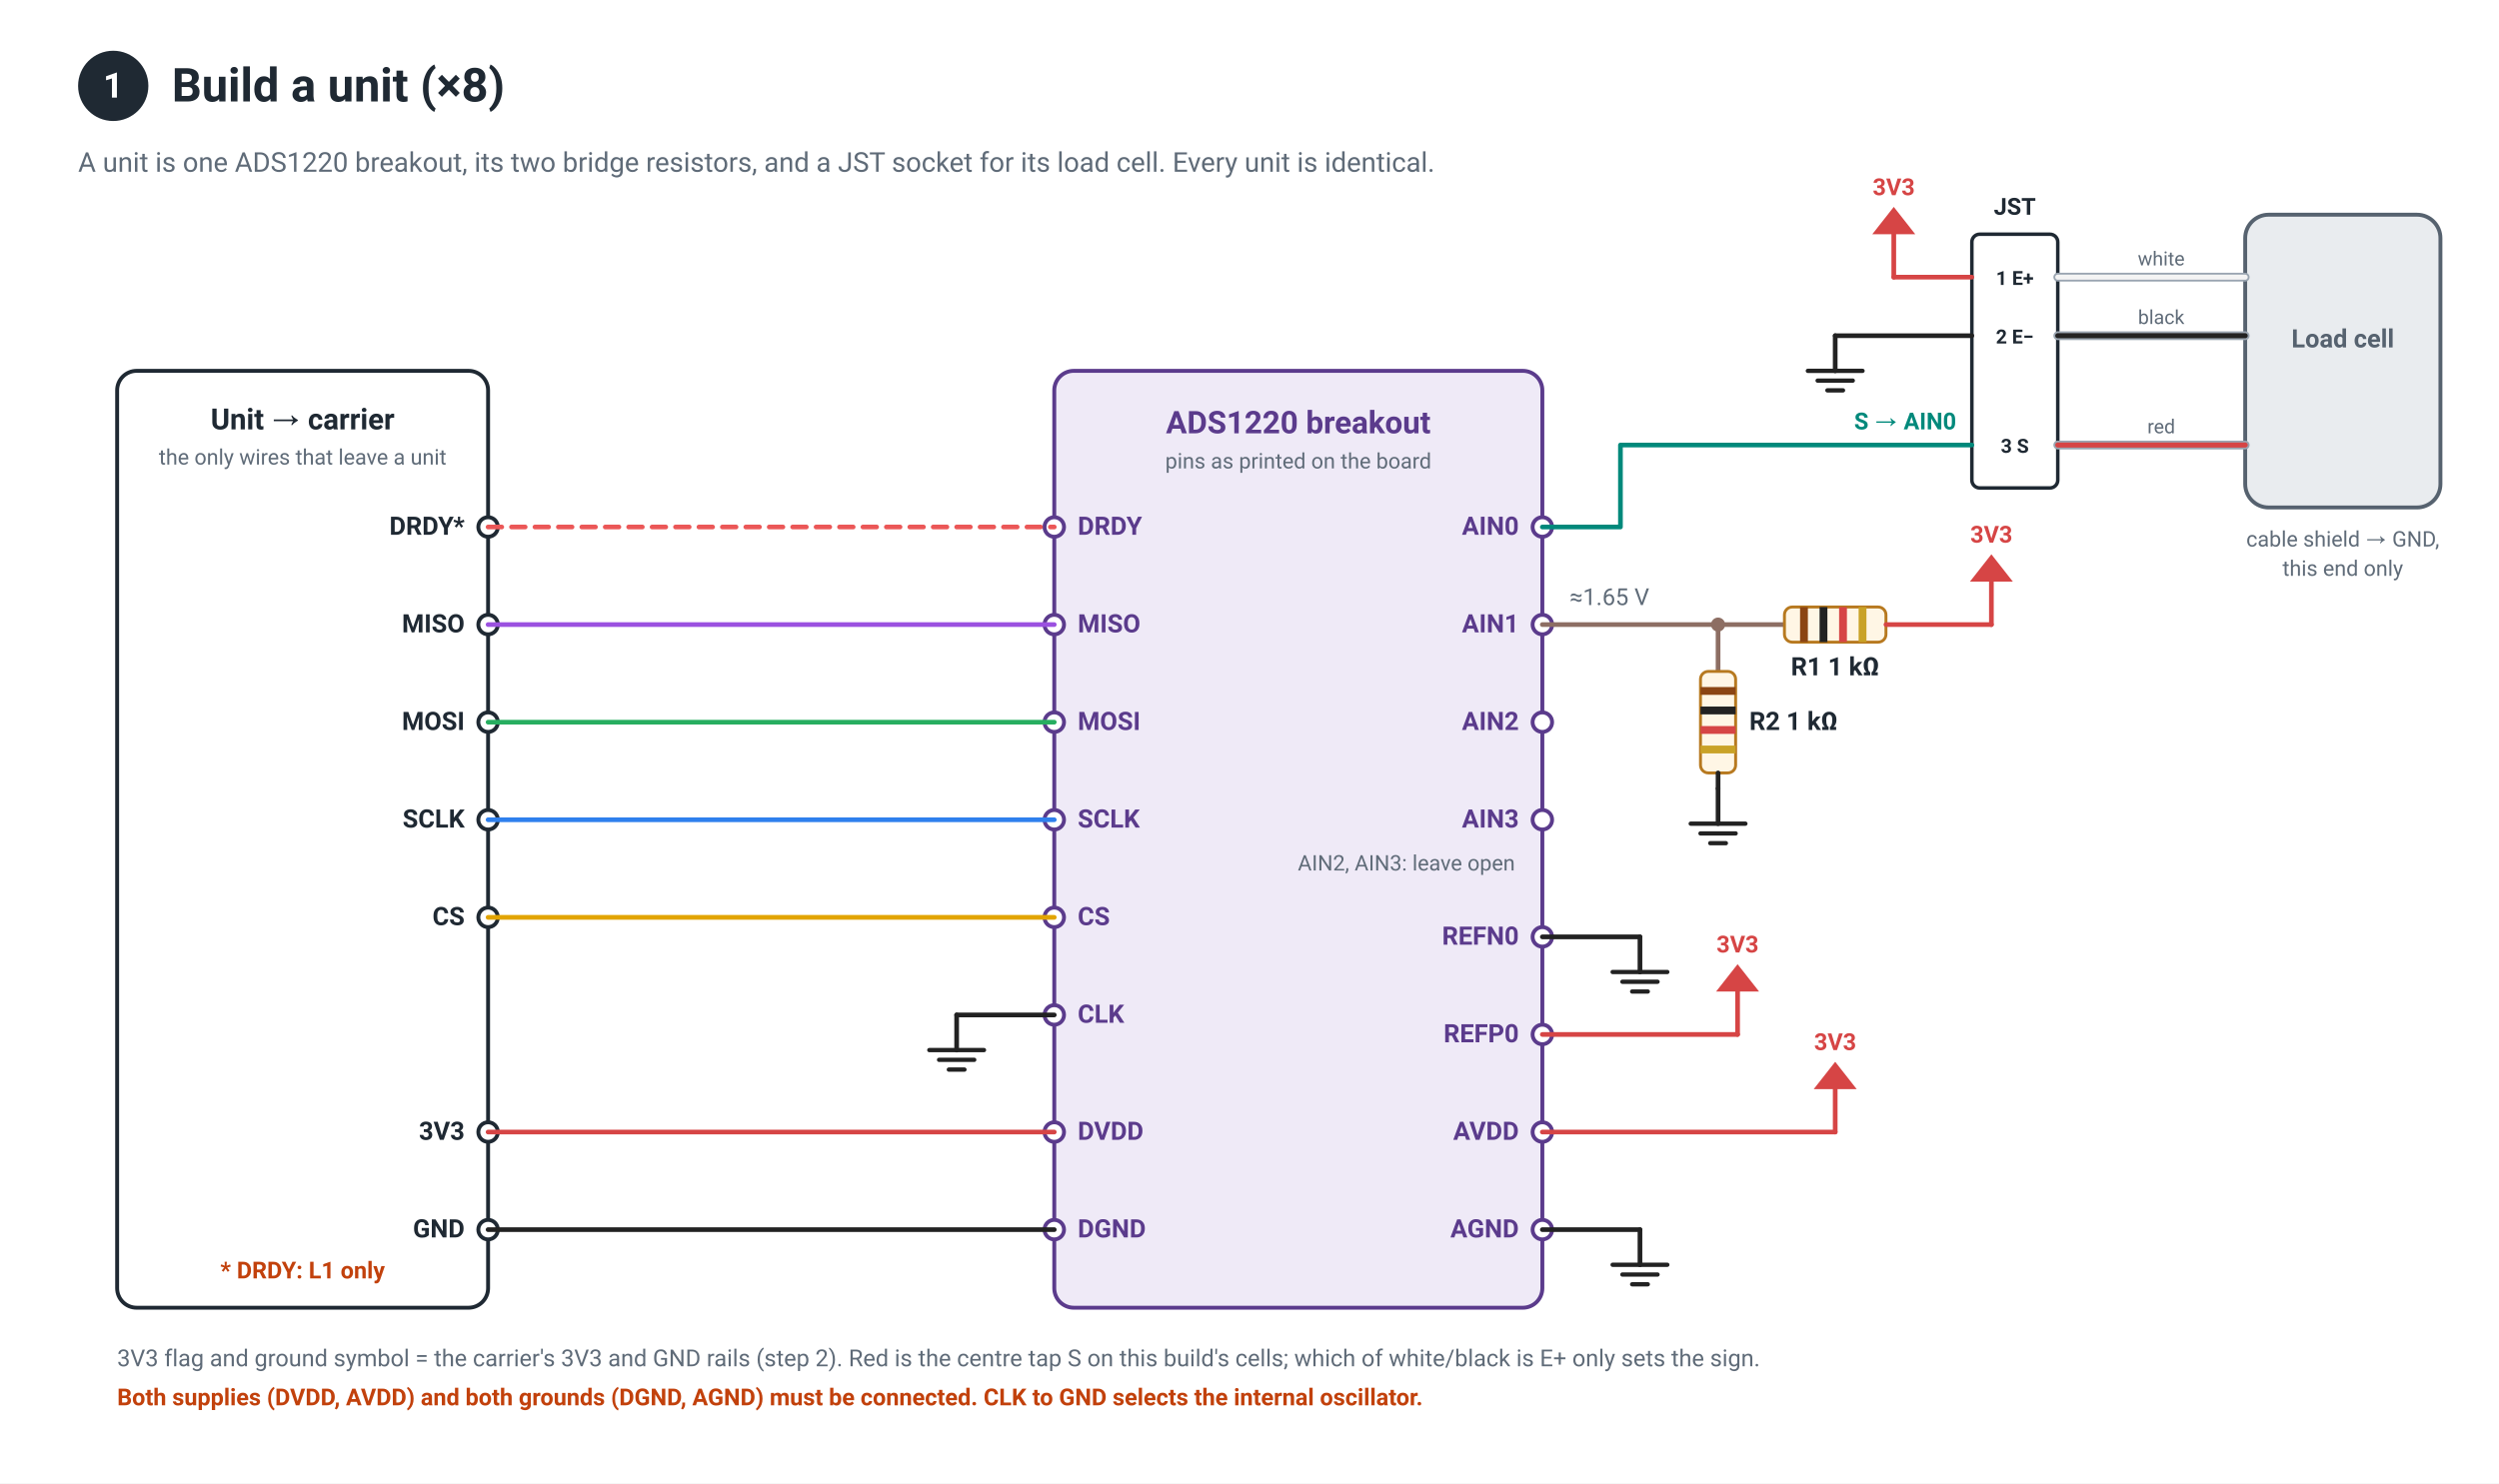
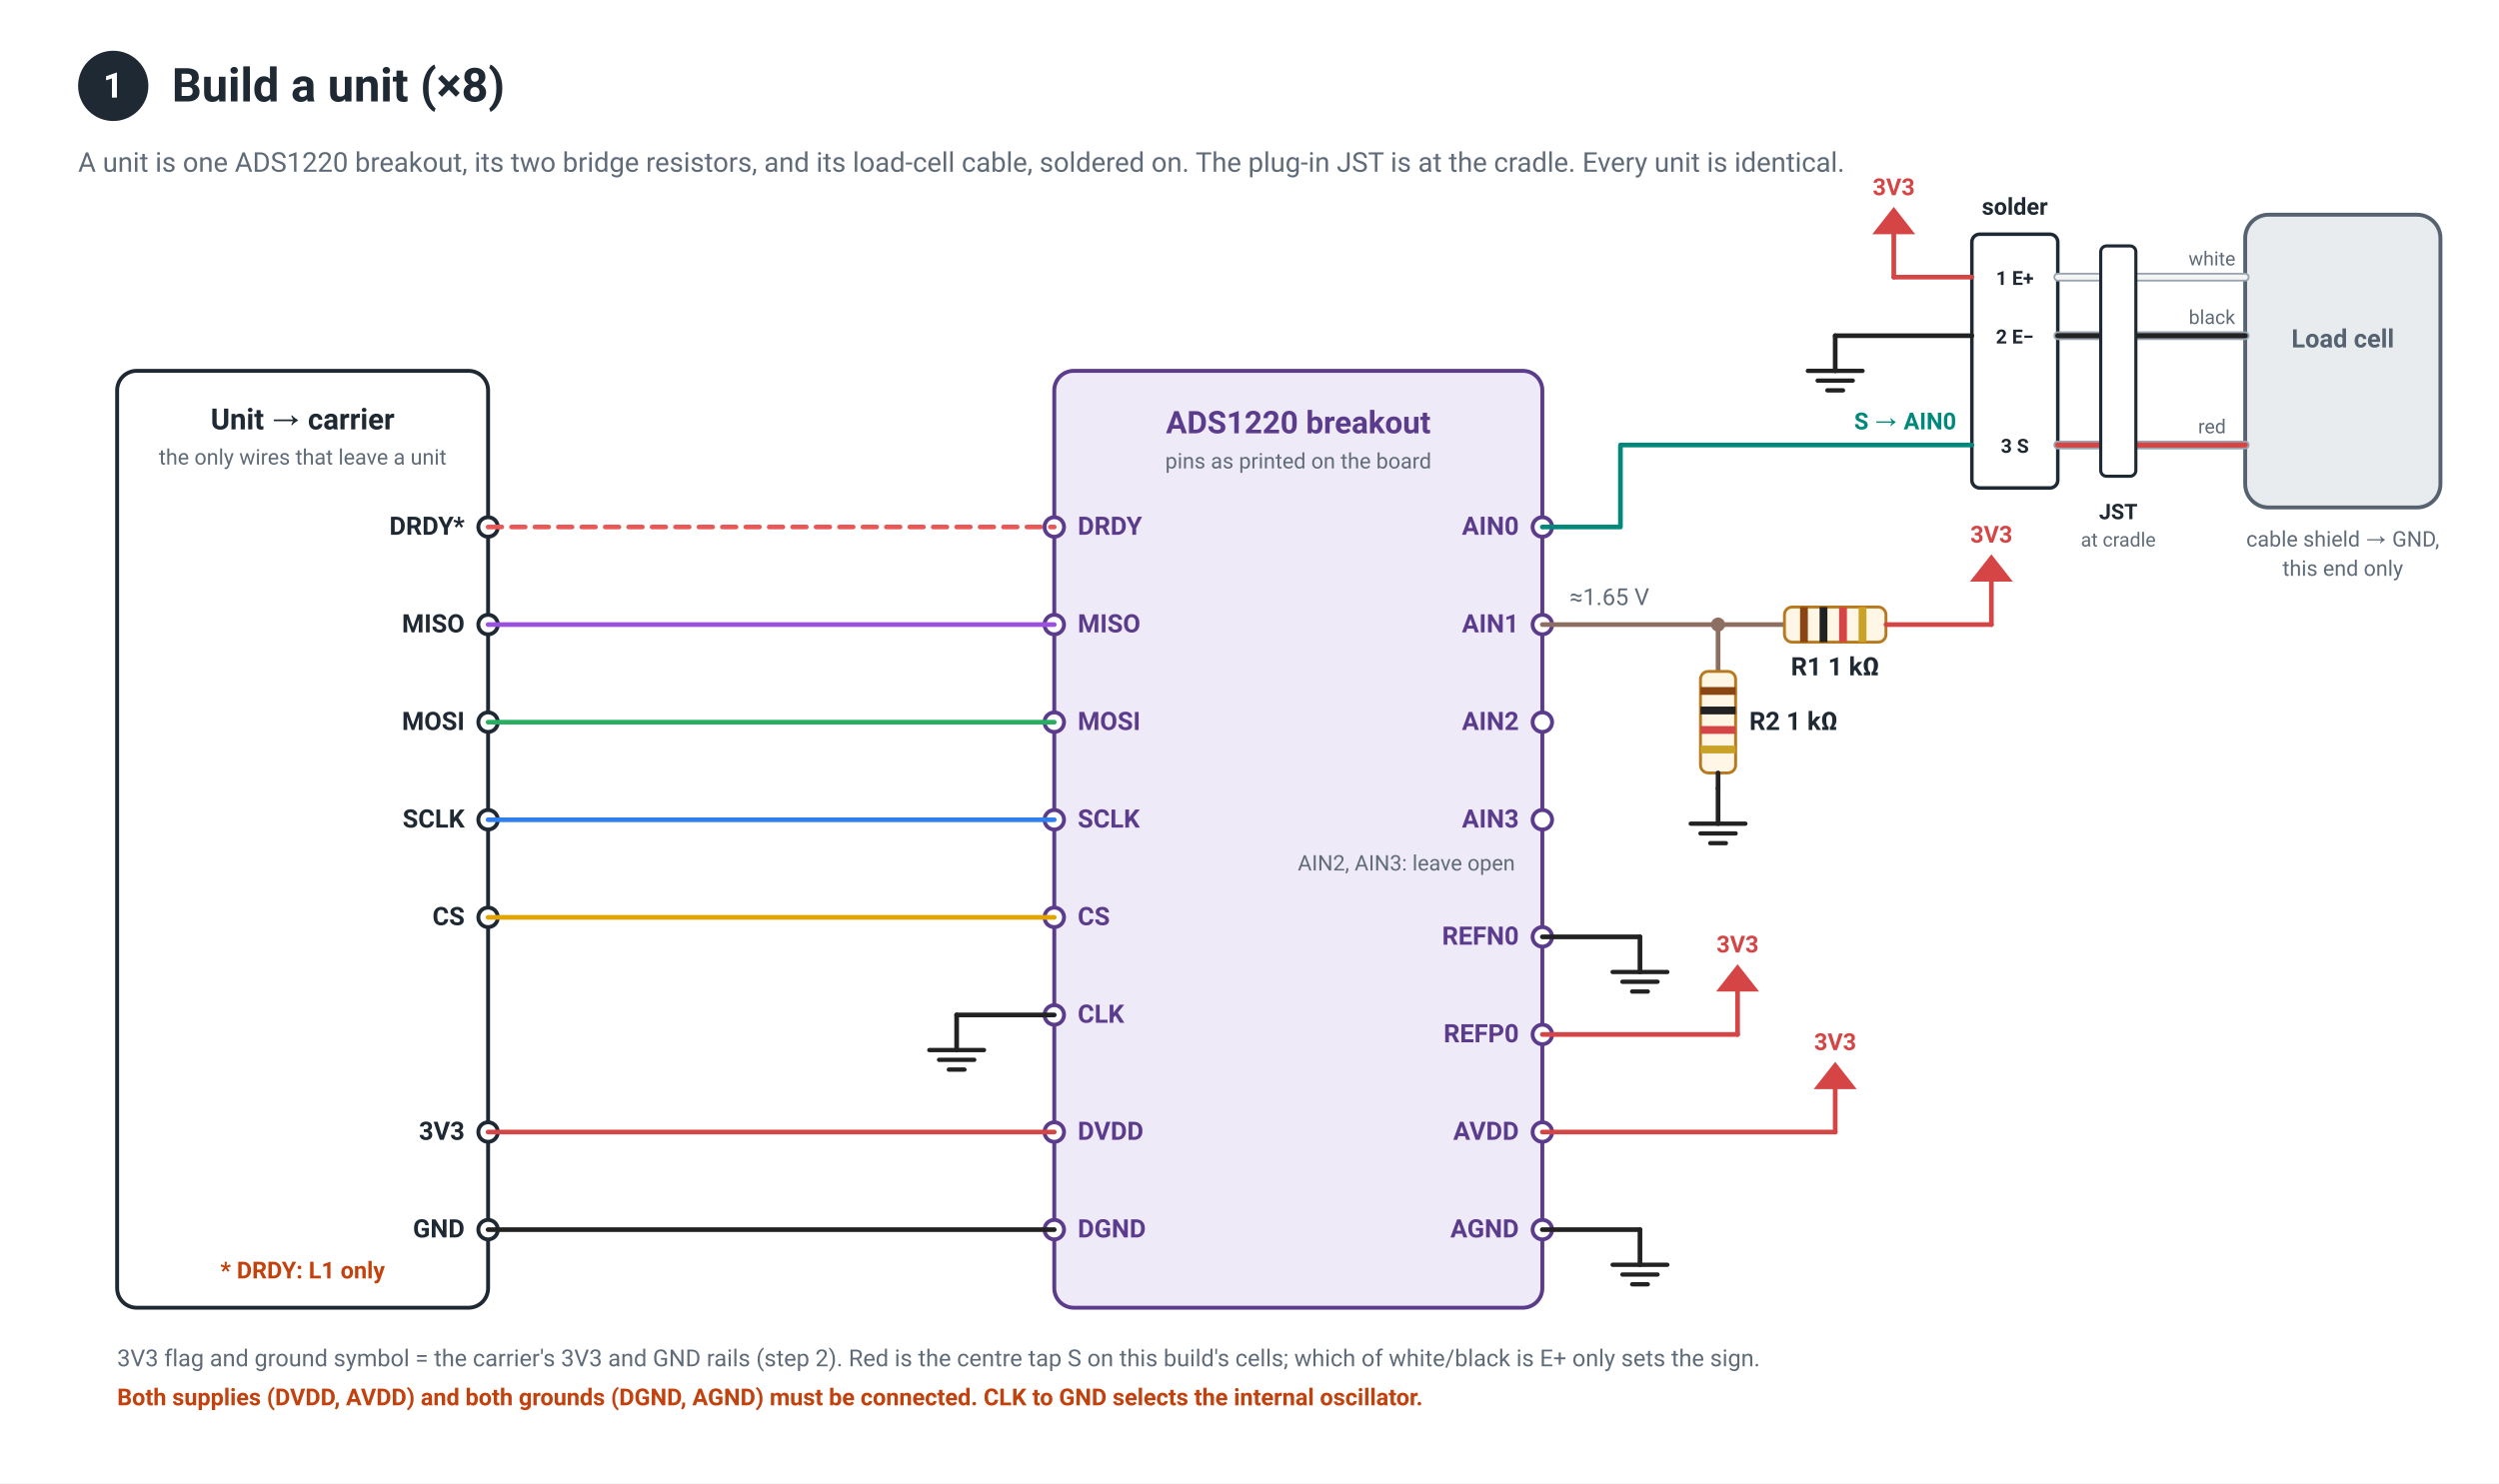
<svg xmlns="http://www.w3.org/2000/svg" viewBox="0 0 1280 760" width="1280" height="760" font-family="-apple-system, BlinkMacSystemFont, Segoe UI, Roboto, Helvetica, Arial, sans-serif">
  <rect width="1280" height="760" fill="#FFFFFF" />
  <circle cx="58" cy="44" r="18" fill="#1F2933" />
  <text x="58" y="50" font-size="18" font-weight="700" fill="#FFFFFF" text-anchor="middle">1</text>
  <text x="88" y="52" font-size="24" font-weight="700" fill="#1F2933" text-anchor="start">Build a unit (×8)</text>
-   <text x="40" y="88" font-size="14" font-weight="400" fill="#5F6B78" text-anchor="start">A unit is one ADS1220 breakout, its two bridge resistors, and a JST socket for its load cell. Every unit is identical.</text>
+   <text x="40" y="88" font-size="14" font-weight="400" fill="#5F6B78" text-anchor="start">A unit is one ADS1220 breakout, its two bridge resistors, and its load-cell cable, soldered on. The plug-in JST is at the cradle. Every unit is identical.</text>
  <rect x="540" y="190" width="250" height="480" rx="10" fill="#EFEAF7" stroke="#5B3B8C" stroke-width="2" />
  <text x="665.0" y="222" font-size="16" font-weight="700" fill="#5B3B8C" text-anchor="middle">ADS1220 breakout</text>
  <text x="665.0" y="240" font-size="11" font-weight="400" fill="#5F6B78" text-anchor="middle">pins as printed on the board</text>
  <circle cx="540" cy="270" r="5" fill="#FFFFFF" stroke="#5B3B8C" stroke-width="2" />
  <text x="552" y="274" font-size="13" font-weight="700" fill="#5B3B8C" text-anchor="start">DRDY</text>
  <circle cx="540" cy="320" r="5" fill="#FFFFFF" stroke="#5B3B8C" stroke-width="2" />
  <text x="552" y="324" font-size="13" font-weight="700" fill="#5B3B8C" text-anchor="start">MISO</text>
  <circle cx="540" cy="370" r="5" fill="#FFFFFF" stroke="#5B3B8C" stroke-width="2" />
  <text x="552" y="374" font-size="13" font-weight="700" fill="#5B3B8C" text-anchor="start">MOSI</text>
  <circle cx="540" cy="420" r="5" fill="#FFFFFF" stroke="#5B3B8C" stroke-width="2" />
  <text x="552" y="424" font-size="13" font-weight="700" fill="#5B3B8C" text-anchor="start">SCLK</text>
  <circle cx="540" cy="470" r="5" fill="#FFFFFF" stroke="#5B3B8C" stroke-width="2" />
  <text x="552" y="474" font-size="13" font-weight="700" fill="#5B3B8C" text-anchor="start">CS</text>
  <circle cx="540" cy="520" r="5" fill="#FFFFFF" stroke="#5B3B8C" stroke-width="2" />
  <text x="552" y="524" font-size="13" font-weight="700" fill="#5B3B8C" text-anchor="start">CLK</text>
  <circle cx="540" cy="580" r="5" fill="#FFFFFF" stroke="#5B3B8C" stroke-width="2" />
  <text x="552" y="584" font-size="13" font-weight="700" fill="#5B3B8C" text-anchor="start">DVDD</text>
  <circle cx="540" cy="630" r="5" fill="#FFFFFF" stroke="#5B3B8C" stroke-width="2" />
  <text x="552" y="634" font-size="13" font-weight="700" fill="#5B3B8C" text-anchor="start">DGND</text>
  <circle cx="790" cy="270" r="5" fill="#FFFFFF" stroke="#5B3B8C" stroke-width="2" />
  <text x="778" y="274" font-size="13" font-weight="700" fill="#5B3B8C" text-anchor="end">AIN0</text>
  <circle cx="790" cy="320" r="5" fill="#FFFFFF" stroke="#5B3B8C" stroke-width="2" />
  <text x="778" y="324" font-size="13" font-weight="700" fill="#5B3B8C" text-anchor="end">AIN1</text>
  <circle cx="790" cy="370" r="5" fill="#FFFFFF" stroke="#5B3B8C" stroke-width="2" />
  <text x="778" y="374" font-size="13" font-weight="700" fill="#5B3B8C" text-anchor="end">AIN2</text>
  <circle cx="790" cy="420" r="5" fill="#FFFFFF" stroke="#5B3B8C" stroke-width="2" />
  <text x="778" y="424" font-size="13" font-weight="700" fill="#5B3B8C" text-anchor="end">AIN3</text>
  <circle cx="790" cy="480" r="5" fill="#FFFFFF" stroke="#5B3B8C" stroke-width="2" />
  <text x="778" y="484" font-size="13" font-weight="700" fill="#5B3B8C" text-anchor="end">REFN0</text>
  <circle cx="790" cy="530" r="5" fill="#FFFFFF" stroke="#5B3B8C" stroke-width="2" />
  <text x="778" y="534" font-size="13" font-weight="700" fill="#5B3B8C" text-anchor="end">REFP0</text>
  <circle cx="790" cy="580" r="5" fill="#FFFFFF" stroke="#5B3B8C" stroke-width="2" />
  <text x="778" y="584" font-size="13" font-weight="700" fill="#5B3B8C" text-anchor="end">AVDD</text>
  <circle cx="790" cy="630" r="5" fill="#FFFFFF" stroke="#5B3B8C" stroke-width="2" />
  <text x="778" y="634" font-size="13" font-weight="700" fill="#5B3B8C" text-anchor="end">AGND</text>
  <rect x="60" y="190" width="190" height="480" rx="10" fill="#FFFFFF" stroke="#1F2933" stroke-width="2" />
  <text x="155" y="220" font-size="15" font-weight="700" fill="#1F2933" text-anchor="middle">Unit → carrier</text>
  <text x="155" y="238" font-size="11" font-weight="400" fill="#5F6B78" text-anchor="middle">the only wires that leave a unit</text>
  <circle cx="250" cy="270" r="5" fill="#FFFFFF" stroke="#1F2933" stroke-width="2" />
  <text x="238" y="274" font-size="13" font-weight="700" fill="#1F2933" text-anchor="end">DRDY*</text>
  <path d="M250,270 L540,270" fill="none" stroke="#EB5757" stroke-width="2.4" stroke-linejoin="round" stroke-linecap="round" stroke-dasharray="7 5" />
  <circle cx="250" cy="320" r="5" fill="#FFFFFF" stroke="#1F2933" stroke-width="2" />
  <text x="238" y="324" font-size="13" font-weight="700" fill="#1F2933" text-anchor="end">MISO</text>
  <path d="M250,320 L540,320" fill="none" stroke="#9B51E0" stroke-width="2.4" stroke-linejoin="round" stroke-linecap="round" />
  <circle cx="250" cy="370" r="5" fill="#FFFFFF" stroke="#1F2933" stroke-width="2" />
  <text x="238" y="374" font-size="13" font-weight="700" fill="#1F2933" text-anchor="end">MOSI</text>
  <path d="M250,370 L540,370" fill="none" stroke="#27AE60" stroke-width="2.4" stroke-linejoin="round" stroke-linecap="round" />
  <circle cx="250" cy="420" r="5" fill="#FFFFFF" stroke="#1F2933" stroke-width="2" />
  <text x="238" y="424" font-size="13" font-weight="700" fill="#1F2933" text-anchor="end">SCLK</text>
  <path d="M250,420 L540,420" fill="none" stroke="#2F80ED" stroke-width="2.4" stroke-linejoin="round" stroke-linecap="round" />
  <circle cx="250" cy="470" r="5" fill="#FFFFFF" stroke="#1F2933" stroke-width="2" />
  <text x="238" y="474" font-size="13" font-weight="700" fill="#1F2933" text-anchor="end">CS</text>
  <path d="M250,470 L540,470" fill="none" stroke="#E2A400" stroke-width="2.4" stroke-linejoin="round" stroke-linecap="round" />
  <circle cx="250" cy="580" r="5" fill="#FFFFFF" stroke="#1F2933" stroke-width="2" />
  <text x="238" y="584" font-size="13" font-weight="700" fill="#1F2933" text-anchor="end">3V3</text>
  <path d="M250,580 L540,580" fill="none" stroke="#D64545" stroke-width="2.4" stroke-linejoin="round" stroke-linecap="round" />
  <circle cx="250" cy="630" r="5" fill="#FFFFFF" stroke="#1F2933" stroke-width="2" />
  <text x="238" y="634" font-size="13" font-weight="700" fill="#1F2933" text-anchor="end">GND</text>
  <path d="M250,630 L540,630" fill="none" stroke="#222222" stroke-width="2.4" stroke-linejoin="round" stroke-linecap="round" />
  <text x="155" y="655" font-size="12" font-weight="600" fill="#C2410C" text-anchor="middle">* DRDY: L1 only</text>
  <path d="M540,520 L490,520" fill="none" stroke="#222222" stroke-width="2.4" stroke-linejoin="round" stroke-linecap="round" />
  <path d="M490,520 L490,538" fill="none" stroke="#222222" stroke-width="2.4" stroke-linejoin="round" stroke-linecap="round" />
  <path d="M476,538 L504,538" fill="none" stroke="#222222" stroke-width="2.2" stroke-linejoin="round" stroke-linecap="round" />
  <path d="M481,543 L499,543" fill="none" stroke="#222222" stroke-width="2.2" stroke-linejoin="round" stroke-linecap="round" />
  <path d="M486,548 L494,548" fill="none" stroke="#222222" stroke-width="2.2" stroke-linejoin="round" stroke-linecap="round" />
  <path d="M790,480 L840,480" fill="none" stroke="#222222" stroke-width="2.4" stroke-linejoin="round" stroke-linecap="round" />
  <path d="M840,480 L840,498" fill="none" stroke="#222222" stroke-width="2.4" stroke-linejoin="round" stroke-linecap="round" />
  <path d="M826,498 L854,498" fill="none" stroke="#222222" stroke-width="2.2" stroke-linejoin="round" stroke-linecap="round" />
  <path d="M831,503 L849,503" fill="none" stroke="#222222" stroke-width="2.2" stroke-linejoin="round" stroke-linecap="round" />
  <path d="M836,508 L844,508" fill="none" stroke="#222222" stroke-width="2.2" stroke-linejoin="round" stroke-linecap="round" />
  <path d="M790,530 L890,530" fill="none" stroke="#D64545" stroke-width="2.4" stroke-linejoin="round" stroke-linecap="round" />
  <path d="M890,530 L890,508" fill="none" stroke="#D64545" stroke-width="2.4" stroke-linejoin="round" stroke-linecap="round" />
  <path d="M879,508 L901,508 L890,494 Z" fill="#D64545" />
  <text x="890" y="488" font-size="12" font-weight="700" fill="#D64545" text-anchor="middle">3V3</text>
  <path d="M790,580 L940,580" fill="none" stroke="#D64545" stroke-width="2.4" stroke-linejoin="round" stroke-linecap="round" />
  <path d="M940,580 L940,558" fill="none" stroke="#D64545" stroke-width="2.4" stroke-linejoin="round" stroke-linecap="round" />
  <path d="M929,558 L951,558 L940,544 Z" fill="#D64545" />
  <text x="940" y="538" font-size="12" font-weight="700" fill="#D64545" text-anchor="middle">3V3</text>
  <path d="M790,630 L840,630" fill="none" stroke="#222222" stroke-width="2.4" stroke-linejoin="round" stroke-linecap="round" />
  <path d="M840,630 L840,648" fill="none" stroke="#222222" stroke-width="2.4" stroke-linejoin="round" stroke-linecap="round" />
  <path d="M826,648 L854,648" fill="none" stroke="#222222" stroke-width="2.2" stroke-linejoin="round" stroke-linecap="round" />
  <path d="M831,653 L849,653" fill="none" stroke="#222222" stroke-width="2.2" stroke-linejoin="round" stroke-linecap="round" />
  <path d="M836,658 L844,658" fill="none" stroke="#222222" stroke-width="2.2" stroke-linejoin="round" stroke-linecap="round" />
  <text x="776" y="446" font-size="11" font-weight="400" fill="#5F6B78" text-anchor="end">AIN2, AIN3: leave open</text>
  <path d="M790,320 L914,320" fill="none" stroke="#8D6E63" stroke-width="2.4" stroke-linejoin="round" stroke-linecap="round" />
  <circle cx="880" cy="320" r="3.6" fill="#8D6E63" />
  <rect x="914" y="311" width="52" height="18" rx="4" fill="#FFF6E5" stroke="#B7791F" stroke-width="1.5" />
  <rect x="922" y="311" width="4" height="18" fill="#8B4513" />
  <rect x="932" y="311" width="4" height="18" fill="#222222" />
  <rect x="942" y="311" width="4" height="18" fill="#D64545" />
  <rect x="952" y="311" width="4" height="18" fill="#C9A227" />
  <text x="940" y="346" font-size="13" font-weight="600" fill="#1F2933" text-anchor="middle">R1  1 kΩ</text>
  <path d="M966,320 L1020,320" fill="none" stroke="#D64545" stroke-width="2.4" stroke-linejoin="round" stroke-linecap="round" />
  <path d="M1020,320 L1020,298" fill="none" stroke="#D64545" stroke-width="2.4" stroke-linejoin="round" stroke-linecap="round" />
  <path d="M1009,298 L1031,298 L1020,284 Z" fill="#D64545" />
  <text x="1020" y="278" font-size="12" font-weight="700" fill="#D64545" text-anchor="middle">3V3</text>
  <path d="M880,320 L880,344" fill="none" stroke="#8D6E63" stroke-width="2.4" stroke-linejoin="round" stroke-linecap="round" />
  <rect x="871" y="344" width="18" height="52" rx="4" fill="#FFF6E5" stroke="#B7791F" stroke-width="1.5" />
  <rect x="871" y="352" width="18" height="4" fill="#8B4513" />
  <rect x="871" y="362" width="18" height="4" fill="#222222" />
  <rect x="871" y="372" width="18" height="4" fill="#D64545" />
  <rect x="871" y="382" width="18" height="4" fill="#C9A227" />
  <text x="896" y="374" font-size="13" font-weight="600" fill="#1F2933" text-anchor="start">R2  1 kΩ</text>
  <path d="M880,396 L880,404" fill="none" stroke="#222222" stroke-width="2.4" stroke-linejoin="round" stroke-linecap="round" />
  <path d="M880,404 L880,422" fill="none" stroke="#222222" stroke-width="2.4" stroke-linejoin="round" stroke-linecap="round" />
  <path d="M866,422 L894,422" fill="none" stroke="#222222" stroke-width="2.2" stroke-linejoin="round" stroke-linecap="round" />
  <path d="M871,427 L889,427" fill="none" stroke="#222222" stroke-width="2.2" stroke-linejoin="round" stroke-linecap="round" />
  <path d="M876,432 L884,432" fill="none" stroke="#222222" stroke-width="2.2" stroke-linejoin="round" stroke-linecap="round" />
  <text x="804" y="310" font-size="12" font-weight="400" fill="#5F6B78" text-anchor="start">≈1.65 V</text>
  <rect x="1010" y="120" width="44" height="130" rx="4" fill="#FFFFFF" stroke="#1F2933" stroke-width="1.8" />
-   <text x="1032" y="110" font-size="12" font-weight="700" fill="#1F2933" text-anchor="middle">JST</text>
+   <text x="1032" y="110" font-size="12" font-weight="700" fill="#1F2933" text-anchor="middle">solder</text>
  <path d="M790,270 L830,270 L830,228 L1010,228" fill="none" stroke="#00897B" stroke-width="2.4" stroke-linejoin="round" stroke-linecap="round" />
  <text x="1002" y="220" font-size="12" font-weight="700" fill="#00897B" text-anchor="end">S → AIN0</text>
  <path d="M1010,142 L970,142" fill="none" stroke="#D64545" stroke-width="2.4" stroke-linejoin="round" stroke-linecap="round" />
  <path d="M970,142 L970,120" fill="none" stroke="#D64545" stroke-width="2.4" stroke-linejoin="round" stroke-linecap="round" />
  <path d="M959,120 L981,120 L970,106 Z" fill="#D64545" />
  <text x="970" y="100" font-size="12" font-weight="700" fill="#D64545" text-anchor="middle">3V3</text>
  <path d="M1010,172 L940,172" fill="none" stroke="#222222" stroke-width="2.4" stroke-linejoin="round" stroke-linecap="round" />
  <path d="M940,172 L940,190" fill="none" stroke="#222222" stroke-width="2.4" stroke-linejoin="round" stroke-linecap="round" />
  <path d="M926,190 L954,190" fill="none" stroke="#222222" stroke-width="2.2" stroke-linejoin="round" stroke-linecap="round" />
  <path d="M931,195 L949,195" fill="none" stroke="#222222" stroke-width="2.2" stroke-linejoin="round" stroke-linecap="round" />
  <path d="M936,200 L944,200" fill="none" stroke="#222222" stroke-width="2.2" stroke-linejoin="round" stroke-linecap="round" />
  <text x="1032" y="146" font-size="10" font-weight="700" fill="#1F2933" text-anchor="middle">1 E+</text>
  <text x="1032" y="176" font-size="10" font-weight="700" fill="#1F2933" text-anchor="middle">2 E−</text>
  <text x="1032" y="232" font-size="10" font-weight="700" fill="#1F2933" text-anchor="middle">3 S</text>
  <rect x="1150" y="110" width="100" height="150" rx="12" fill="#E9ECEF" stroke="#56626F" stroke-width="2" />
  <text x="1200" y="178" font-size="13" font-weight="700" fill="#56626F" text-anchor="middle">Load cell</text>
  <path d="M1054,142 L1150,142" fill="none" stroke="#9AA5B1" stroke-width="4.5" stroke-linejoin="round" stroke-linecap="round" />
  <path d="M1054,142 L1150,142" fill="none" stroke="#F4F4F4" stroke-width="2.6" stroke-linejoin="round" stroke-linecap="round" />
-   <text x="1107" y="136" font-size="10" font-weight="400" fill="#5F6B78" text-anchor="middle">white</text>
+   <text x="1133" y="136" font-size="10" font-weight="400" fill="#5F6B78" text-anchor="middle">white</text>
  <path d="M1054,172 L1150,172" fill="none" stroke="#9AA5B1" stroke-width="4.5" stroke-linejoin="round" stroke-linecap="round" />
  <path d="M1054,172 L1150,172" fill="none" stroke="#222222" stroke-width="2.6" stroke-linejoin="round" stroke-linecap="round" />
-   <text x="1107" y="166" font-size="10" font-weight="400" fill="#5F6B78" text-anchor="middle">black</text>
+   <text x="1133" y="166" font-size="10" font-weight="400" fill="#5F6B78" text-anchor="middle">black</text>
  <path d="M1054,228 L1150,228" fill="none" stroke="#9AA5B1" stroke-width="4.5" stroke-linejoin="round" stroke-linecap="round" />
  <path d="M1054,228 L1150,228" fill="none" stroke="#D64545" stroke-width="2.6" stroke-linejoin="round" stroke-linecap="round" />
-   <text x="1107" y="222" font-size="10" font-weight="400" fill="#5F6B78" text-anchor="middle">red</text>
+   <text x="1133" y="222" font-size="10" font-weight="400" fill="#5F6B78" text-anchor="middle">red</text>
+   <rect x="1076" y="126" width="18" height="118" rx="3" fill="#FFFFFF" stroke="#1F2933" stroke-width="1.6" />
+   <text x="1085" y="266" font-size="11" font-weight="700" fill="#1F2933" text-anchor="middle">JST</text>
+   <text x="1085" y="280" font-size="10" font-weight="400" fill="#5F6B78" text-anchor="middle">at cradle</text>
  <text x="1200" y="280" font-size="11" font-weight="400" fill="#5F6B78" text-anchor="middle">cable shield → GND,</text>
  <text x="1200" y="295" font-size="11" font-weight="400" fill="#5F6B78" text-anchor="middle">this end only</text>
  <text x="60" y="700" font-size="12" font-weight="400" fill="#5F6B78" text-anchor="start">3V3 flag and ground symbol = the carrier's 3V3 and GND rails (step 2). Red is the centre tap S on this build's cells; which of white/black is E+ only sets the sign.</text>
  <text x="60" y="720" font-size="12" font-weight="600" fill="#C2410C" text-anchor="start">Both supplies (DVDD, AVDD) and both grounds (DGND, AGND) must be connected. CLK to GND selects the internal oscillator.</text>
</svg>
